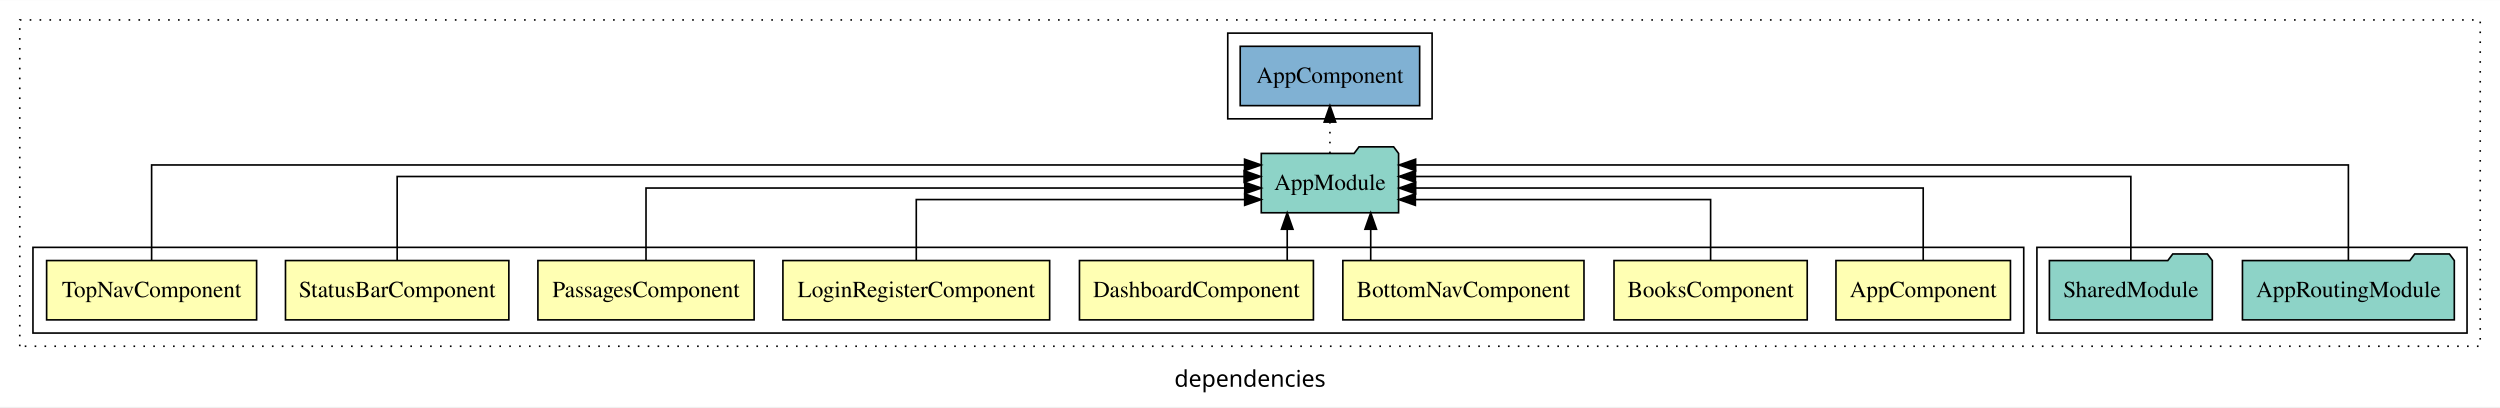
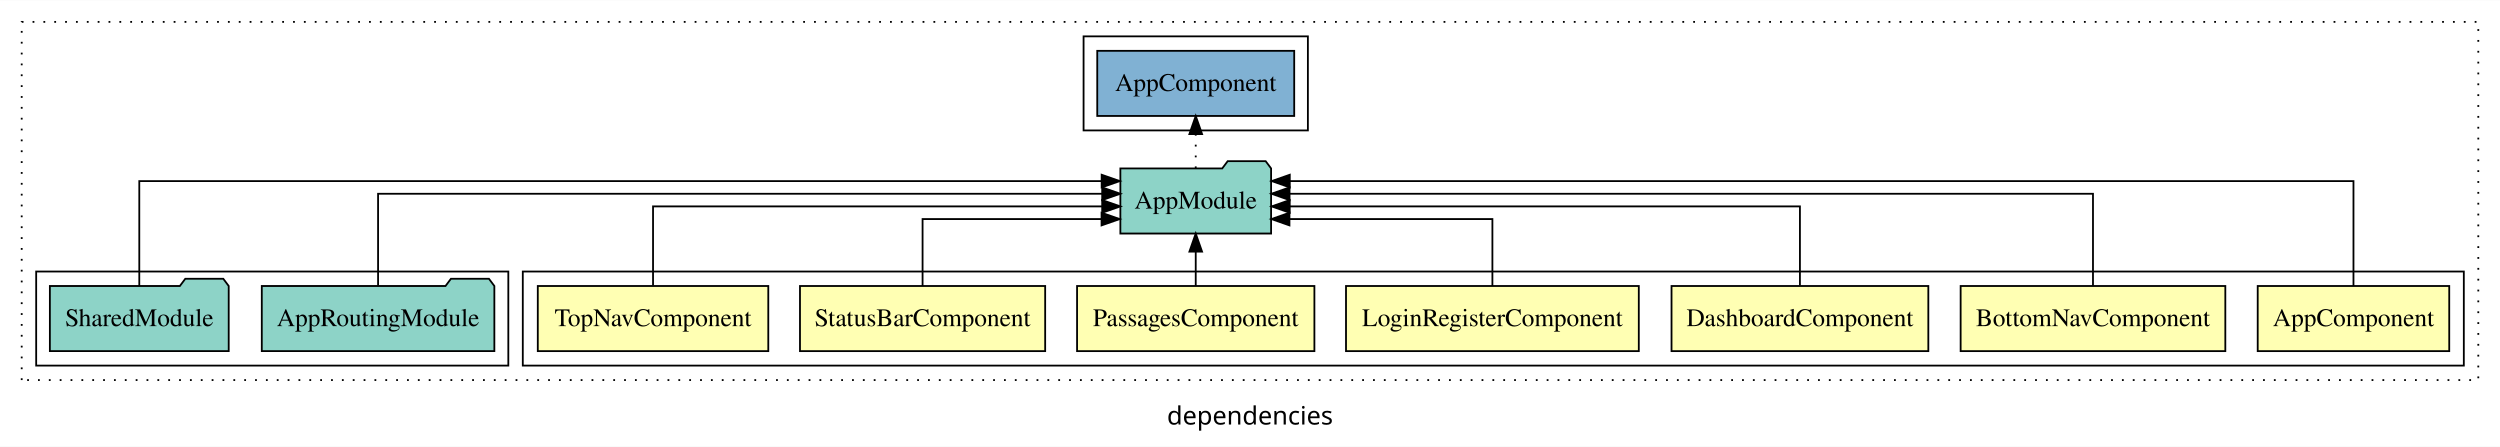
- <svg xmlns="http://www.w3.org/2000/svg" width="1517pt" height="247pt" viewBox="0.00 0.00 1517.00 246.80">
+ <svg xmlns="http://www.w3.org/2000/svg" width="1382pt" height="247pt" viewBox="0.00 0.00 1382.00 246.80">
  <g id="graph0" class="graph" transform="scale(1 1) rotate(0) translate(4 242.8)">
-     <polygon fill="white" stroke="transparent" points="-4,4 -4,-242.8 1513,-242.8 1513,4 -4,4" />
-     <text text-anchor="middle" x="754.5" y="-8.2" font-family="sans-serif" font-size="14.00">dependencies</text>
+     <polygon fill="white" stroke="transparent" points="-4,4 -4,-242.8 1378,-242.8 1378,4 -4,4" />
+     <text text-anchor="middle" x="687" y="-8.2" font-family="sans-serif" font-size="14.00">dependencies</text>
    <g id="clust1" class="cluster">
-       <polygon fill="none" stroke="black" stroke-dasharray="1,5" points="8,-32.8 8,-230.8 1501,-230.8 1501,-32.8 8,-32.8" />
+       <polygon fill="none" stroke="black" stroke-dasharray="1,5" points="8,-32.8 8,-230.8 1366,-230.8 1366,-32.8 8,-32.8" />
    </g>
-     <g id="clust11" class="cluster">
-       <polygon fill="none" stroke="black" points="1232,-40.8 1232,-92.8 1493,-92.8 1493,-40.8 1232,-40.8" />
+     <g id="clust12" class="cluster">
+       <polygon fill="none" stroke="black" points="595,-170.8 595,-222.8 719,-222.8 719,-170.8 595,-170.8" />
    </g>
    <g id="clust2" class="cluster">
-       <polygon fill="none" stroke="black" points="16,-40.8 16,-92.8 1224,-92.8 1224,-40.8 16,-40.8" />
+       <polygon fill="none" stroke="black" points="285,-40.8 285,-92.8 1358,-92.8 1358,-40.8 285,-40.8" />
    </g>
-     <g id="clust13" class="cluster">
-       <polygon fill="none" stroke="black" points="741,-170.8 741,-222.8 865,-222.8 865,-170.8 741,-170.8" />
+     <g id="clust10" class="cluster">
+       <polygon fill="none" stroke="black" points="16,-40.8 16,-92.8 277,-92.8 277,-40.8 16,-40.8" />
    </g>
    <g id="node1" class="node">
-       <polygon fill="#ffffb3" stroke="black" points="1215.94,-84.8 1110.06,-84.8 1110.06,-48.8 1215.94,-48.8 1215.94,-84.8" />
-       <text text-anchor="middle" x="1163" y="-62.6" font-family="Times,serif" font-size="14.00">AppComponent</text>
+       <polygon fill="#ffffb3" stroke="black" points="1349.94,-84.8 1244.06,-84.8 1244.06,-48.8 1349.94,-48.8 1349.94,-84.8" />
+       <text text-anchor="middle" x="1297" y="-62.6" font-family="Times,serif" font-size="14.00">AppComponent</text>
+     </g>
+     <g id="node8" class="node">
+       <polygon fill="#8dd3c7" stroke="black" points="698.66,-149.8 695.66,-153.8 674.66,-153.8 671.66,-149.8 615.34,-149.8 615.34,-113.8 698.66,-113.8 698.66,-149.8" />
+       <text text-anchor="middle" x="657" y="-127.6" font-family="Times,serif" font-size="14.00">AppModule</text>
+     </g>
+     <g id="edge1" class="edge">
+       <path fill="none" stroke="black" d="M1297,-84.81C1297,-107.29 1297,-142.8 1297,-142.8 1297,-142.8 708.99,-142.8 708.99,-142.8" />
+       <polygon fill="black" stroke="black" points="708.99,-139.3 698.99,-142.8 708.99,-146.3 708.99,-139.3" />
+     </g>
+     <g id="node2" class="node">
+       <polygon fill="#ffffb3" stroke="black" points="1226.16,-84.8 1079.84,-84.8 1079.84,-48.8 1226.16,-48.8 1226.16,-84.8" />
+       <text text-anchor="middle" x="1153" y="-62.6" font-family="Times,serif" font-size="14.00">BottomNavComponent</text>
+     </g>
+     <g id="edge2" class="edge">
+       <path fill="none" stroke="black" d="M1153,-84.93C1153,-105.37 1153,-135.8 1153,-135.8 1153,-135.8 708.86,-135.8 708.86,-135.8" />
+       <polygon fill="black" stroke="black" points="708.86,-132.3 698.86,-135.8 708.86,-139.3 708.86,-132.3" />
+     </g>
+     <g id="node3" class="node">
+       <polygon fill="#ffffb3" stroke="black" points="1061.98,-84.8 920.02,-84.8 920.02,-48.8 1061.98,-48.8 1061.98,-84.8" />
+       <text text-anchor="middle" x="991" y="-62.6" font-family="Times,serif" font-size="14.00">DashboardComponent</text>
+     </g>
+     <g id="edge3" class="edge">
+       <path fill="none" stroke="black" d="M991,-85.07C991,-103.36 991,-128.8 991,-128.8 991,-128.8 708.96,-128.8 708.96,-128.8" />
+       <polygon fill="black" stroke="black" points="708.96,-125.3 698.96,-128.8 708.96,-132.3 708.96,-125.3" />
+     </g>
+     <g id="node4" class="node">
+       <polygon fill="#ffffb3" stroke="black" points="901.93,-84.8 740.07,-84.8 740.07,-48.8 901.93,-48.8 901.93,-84.8" />
+       <text text-anchor="middle" x="821" y="-62.6" font-family="Times,serif" font-size="14.00">LoginRegisterComponent</text>
+     </g>
+     <g id="edge4" class="edge">
+       <path fill="none" stroke="black" d="M821,-84.81C821,-100.85 821,-121.8 821,-121.8 821,-121.8 708.81,-121.8 708.81,-121.8" />
+       <polygon fill="black" stroke="black" points="708.81,-118.3 698.81,-121.8 708.81,-125.3 708.81,-118.3" />
+     </g>
+     <g id="node5" class="node">
+       <polygon fill="#ffffb3" stroke="black" points="722.6,-84.8 591.4,-84.8 591.4,-48.8 722.6,-48.8 722.6,-84.8" />
+       <text text-anchor="middle" x="657" y="-62.6" font-family="Times,serif" font-size="14.00">PassagesComponent</text>
+     </g>
+     <g id="edge5" class="edge">
+       <path fill="none" stroke="black" d="M657,-84.91C657,-84.91 657,-103.79 657,-103.79" />
+       <polygon fill="black" stroke="black" points="653.5,-103.79 657,-113.79 660.5,-103.79 653.5,-103.79" />
+     </g>
+     <g id="node6" class="node">
+       <polygon fill="#ffffb3" stroke="black" points="573.77,-84.8 438.23,-84.8 438.23,-48.8 573.77,-48.8 573.77,-84.8" />
+       <text text-anchor="middle" x="506" y="-62.6" font-family="Times,serif" font-size="14.00">StatusBarComponent</text>
+     </g>
+     <g id="edge6" class="edge">
+       <path fill="none" stroke="black" d="M506,-84.81C506,-100.85 506,-121.8 506,-121.8 506,-121.8 604.94,-121.8 604.94,-121.8" />
+       <polygon fill="black" stroke="black" points="604.94,-125.3 614.94,-121.8 604.94,-118.3 604.94,-125.3" />
+     </g>
+     <g id="node7" class="node">
+       <polygon fill="#ffffb3" stroke="black" points="420.71,-84.8 293.29,-84.8 293.29,-48.8 420.71,-48.8 420.71,-84.8" />
+       <text text-anchor="middle" x="357" y="-62.6" font-family="Times,serif" font-size="14.00">TopNavComponent</text>
+     </g>
+     <g id="edge7" class="edge">
+       <path fill="none" stroke="black" d="M357,-85.07C357,-103.36 357,-128.8 357,-128.8 357,-128.8 605.29,-128.8 605.29,-128.8" />
+       <polygon fill="black" stroke="black" points="605.29,-132.3 615.29,-128.8 605.29,-125.3 605.29,-132.3" />
+     </g>
+     <g id="node11" class="node">
+       <polygon fill="#80b1d3" stroke="black" points="711.44,-214.8 602.56,-214.8 602.56,-178.8 711.44,-178.8 711.44,-214.8" />
+       <text text-anchor="middle" x="657" y="-192.6" font-family="Times,serif" font-size="14.00">AppComponent </text>
+     </g>
+     <g id="edge10" class="edge">
+       <path fill="none" stroke="black" stroke-dasharray="1,5" d="M657,-149.91C657,-149.91 657,-168.79 657,-168.79" />
+       <polygon fill="black" stroke="black" points="653.5,-168.79 657,-178.79 660.5,-168.79 653.5,-168.79" />
    </g>
    <g id="node9" class="node">
-       <polygon fill="#8dd3c7" stroke="black" points="844.66,-149.8 841.66,-153.8 820.66,-153.8 817.66,-149.8 761.34,-149.8 761.34,-113.8 844.66,-113.8 844.66,-149.8" />
-       <text text-anchor="middle" x="803" y="-127.6" font-family="Times,serif" font-size="14.00">AppModule</text>
-     </g>
-     <g id="edge1" class="edge">
-       <path fill="none" stroke="black" d="M1163,-85.07C1163,-103.36 1163,-128.8 1163,-128.8 1163,-128.8 855,-128.8 855,-128.8" />
-       <polygon fill="black" stroke="black" points="855,-125.3 845,-128.8 855,-132.3 855,-125.3" />
-     </g>
-     <g id="node2" class="node">
-       <polygon fill="#ffffb3" stroke="black" points="1092.62,-84.8 975.38,-84.8 975.38,-48.8 1092.62,-48.8 1092.62,-84.8" />
-       <text text-anchor="middle" x="1034" y="-62.6" font-family="Times,serif" font-size="14.00">BooksComponent</text>
-     </g>
-     <g id="edge2" class="edge">
-       <path fill="none" stroke="black" d="M1034,-84.81C1034,-100.85 1034,-121.8 1034,-121.8 1034,-121.8 854.83,-121.8 854.83,-121.8" />
-       <polygon fill="black" stroke="black" points="854.83,-118.3 844.83,-121.8 854.83,-125.3 854.83,-118.3" />
-     </g>
-     <g id="node3" class="node">
-       <polygon fill="#ffffb3" stroke="black" points="957.16,-84.8 810.84,-84.8 810.84,-48.8 957.16,-48.8 957.16,-84.8" />
-       <text text-anchor="middle" x="884" y="-62.6" font-family="Times,serif" font-size="14.00">BottomNavComponent</text>
-     </g>
-     <g id="edge3" class="edge">
-       <path fill="none" stroke="black" d="M827.75,-84.91C827.75,-84.91 827.75,-103.79 827.75,-103.79" />
-       <polygon fill="black" stroke="black" points="824.25,-103.79 827.75,-113.79 831.25,-103.79 824.25,-103.79" />
-     </g>
-     <g id="node4" class="node">
-       <polygon fill="#ffffb3" stroke="black" points="792.98,-84.8 651.02,-84.8 651.02,-48.8 792.98,-48.8 792.98,-84.8" />
-       <text text-anchor="middle" x="722" y="-62.6" font-family="Times,serif" font-size="14.00">DashboardComponent</text>
-     </g>
-     <g id="edge4" class="edge">
-       <path fill="none" stroke="black" d="M777.08,-84.91C777.08,-84.91 777.08,-103.79 777.08,-103.79" />
-       <polygon fill="black" stroke="black" points="773.58,-103.79 777.08,-113.79 780.58,-103.79 773.58,-103.79" />
-     </g>
-     <g id="node5" class="node">
-       <polygon fill="#ffffb3" stroke="black" points="632.93,-84.8 471.07,-84.8 471.07,-48.8 632.93,-48.8 632.93,-84.8" />
-       <text text-anchor="middle" x="552" y="-62.6" font-family="Times,serif" font-size="14.00">LoginRegisterComponent</text>
-     </g>
-     <g id="edge5" class="edge">
-       <path fill="none" stroke="black" d="M552,-84.81C552,-100.85 552,-121.8 552,-121.8 552,-121.8 751.27,-121.8 751.27,-121.8" />
-       <polygon fill="black" stroke="black" points="751.27,-125.3 761.27,-121.8 751.27,-118.3 751.27,-125.3" />
-     </g>
-     <g id="node6" class="node">
-       <polygon fill="#ffffb3" stroke="black" points="453.6,-84.8 322.4,-84.8 322.4,-48.8 453.6,-48.8 453.6,-84.8" />
-       <text text-anchor="middle" x="388" y="-62.6" font-family="Times,serif" font-size="14.00">PassagesComponent</text>
-     </g>
-     <g id="edge6" class="edge">
-       <path fill="none" stroke="black" d="M388,-85.07C388,-103.36 388,-128.8 388,-128.8 388,-128.8 751.31,-128.8 751.31,-128.8" />
-       <polygon fill="black" stroke="black" points="751.31,-132.3 761.31,-128.8 751.31,-125.3 751.31,-132.3" />
-     </g>
-     <g id="node7" class="node">
-       <polygon fill="#ffffb3" stroke="black" points="304.77,-84.8 169.23,-84.8 169.23,-48.8 304.77,-48.8 304.77,-84.8" />
-       <text text-anchor="middle" x="237" y="-62.6" font-family="Times,serif" font-size="14.00">StatusBarComponent</text>
-     </g>
-     <g id="edge7" class="edge">
-       <path fill="none" stroke="black" d="M237,-84.93C237,-105.37 237,-135.8 237,-135.8 237,-135.8 750.92,-135.8 750.92,-135.8" />
-       <polygon fill="black" stroke="black" points="750.92,-139.3 760.92,-135.8 750.92,-132.3 750.92,-139.3" />
-     </g>
-     <g id="node8" class="node">
-       <polygon fill="#ffffb3" stroke="black" points="151.71,-84.8 24.29,-84.8 24.29,-48.8 151.71,-48.8 151.71,-84.8" />
-       <text text-anchor="middle" x="88" y="-62.6" font-family="Times,serif" font-size="14.00">TopNavComponent</text>
+       <polygon fill="#8dd3c7" stroke="black" points="269.28,-84.8 266.28,-88.8 245.28,-88.8 242.28,-84.8 140.72,-84.8 140.72,-48.8 269.28,-48.8 269.28,-84.8" />
+       <text text-anchor="middle" x="205" y="-62.6" font-family="Times,serif" font-size="14.00">AppRoutingModule</text>
    </g>
    <g id="edge8" class="edge">
-       <path fill="none" stroke="black" d="M88,-84.81C88,-107.29 88,-142.8 88,-142.8 88,-142.8 751.21,-142.8 751.21,-142.8" />
-       <polygon fill="black" stroke="black" points="751.21,-146.3 761.21,-142.8 751.21,-139.3 751.21,-146.3" />
-     </g>
-     <g id="node12" class="node">
-       <polygon fill="#80b1d3" stroke="black" points="857.44,-214.8 748.56,-214.8 748.56,-178.8 857.44,-178.8 857.44,-214.8" />
-       <text text-anchor="middle" x="803" y="-192.6" font-family="Times,serif" font-size="14.00">AppComponent </text>
-     </g>
-     <g id="edge11" class="edge">
-       <path fill="none" stroke="black" stroke-dasharray="1,5" d="M803,-149.91C803,-149.91 803,-168.79 803,-168.79" />
-       <polygon fill="black" stroke="black" points="799.5,-168.79 803,-178.79 806.5,-168.79 799.5,-168.79" />
+       <path fill="none" stroke="black" d="M205,-84.93C205,-105.37 205,-135.8 205,-135.8 205,-135.8 605.29,-135.8 605.29,-135.8" />
+       <polygon fill="black" stroke="black" points="605.29,-139.3 615.29,-135.8 605.29,-132.3 605.29,-139.3" />
    </g>
    <g id="node10" class="node">
-       <polygon fill="#8dd3c7" stroke="black" points="1485.28,-84.8 1482.28,-88.8 1461.28,-88.8 1458.28,-84.8 1356.72,-84.8 1356.72,-48.8 1485.28,-48.8 1485.28,-84.8" />
-       <text text-anchor="middle" x="1421" y="-62.6" font-family="Times,serif" font-size="14.00">AppRoutingModule</text>
+       <polygon fill="#8dd3c7" stroke="black" points="122.43,-84.8 119.43,-88.8 98.43,-88.8 95.43,-84.8 23.57,-84.8 23.57,-48.8 122.43,-48.8 122.43,-84.8" />
+       <text text-anchor="middle" x="73" y="-62.6" font-family="Times,serif" font-size="14.00">SharedModule</text>
    </g>
    <g id="edge9" class="edge">
-       <path fill="none" stroke="black" d="M1421,-84.81C1421,-107.29 1421,-142.8 1421,-142.8 1421,-142.8 854.99,-142.8 854.99,-142.8" />
-       <polygon fill="black" stroke="black" points="854.99,-139.3 844.99,-142.8 854.99,-146.3 854.99,-139.3" />
-     </g>
-     <g id="node11" class="node">
-       <polygon fill="#8dd3c7" stroke="black" points="1338.43,-84.8 1335.43,-88.8 1314.43,-88.8 1311.43,-84.8 1239.57,-84.8 1239.57,-48.8 1338.43,-48.8 1338.43,-84.8" />
-       <text text-anchor="middle" x="1289" y="-62.6" font-family="Times,serif" font-size="14.00">SharedModule</text>
-     </g>
-     <g id="edge10" class="edge">
-       <path fill="none" stroke="black" d="M1289,-84.93C1289,-105.37 1289,-135.8 1289,-135.8 1289,-135.8 854.86,-135.8 854.86,-135.8" />
-       <polygon fill="black" stroke="black" points="854.86,-132.3 844.86,-135.8 854.86,-139.3 854.86,-132.3" />
+       <path fill="none" stroke="black" d="M73,-84.81C73,-107.29 73,-142.8 73,-142.8 73,-142.8 605,-142.8 605,-142.8" />
+       <polygon fill="black" stroke="black" points="605,-146.3 615,-142.8 605,-139.3 605,-146.3" />
    </g>
  </g>
</svg>
